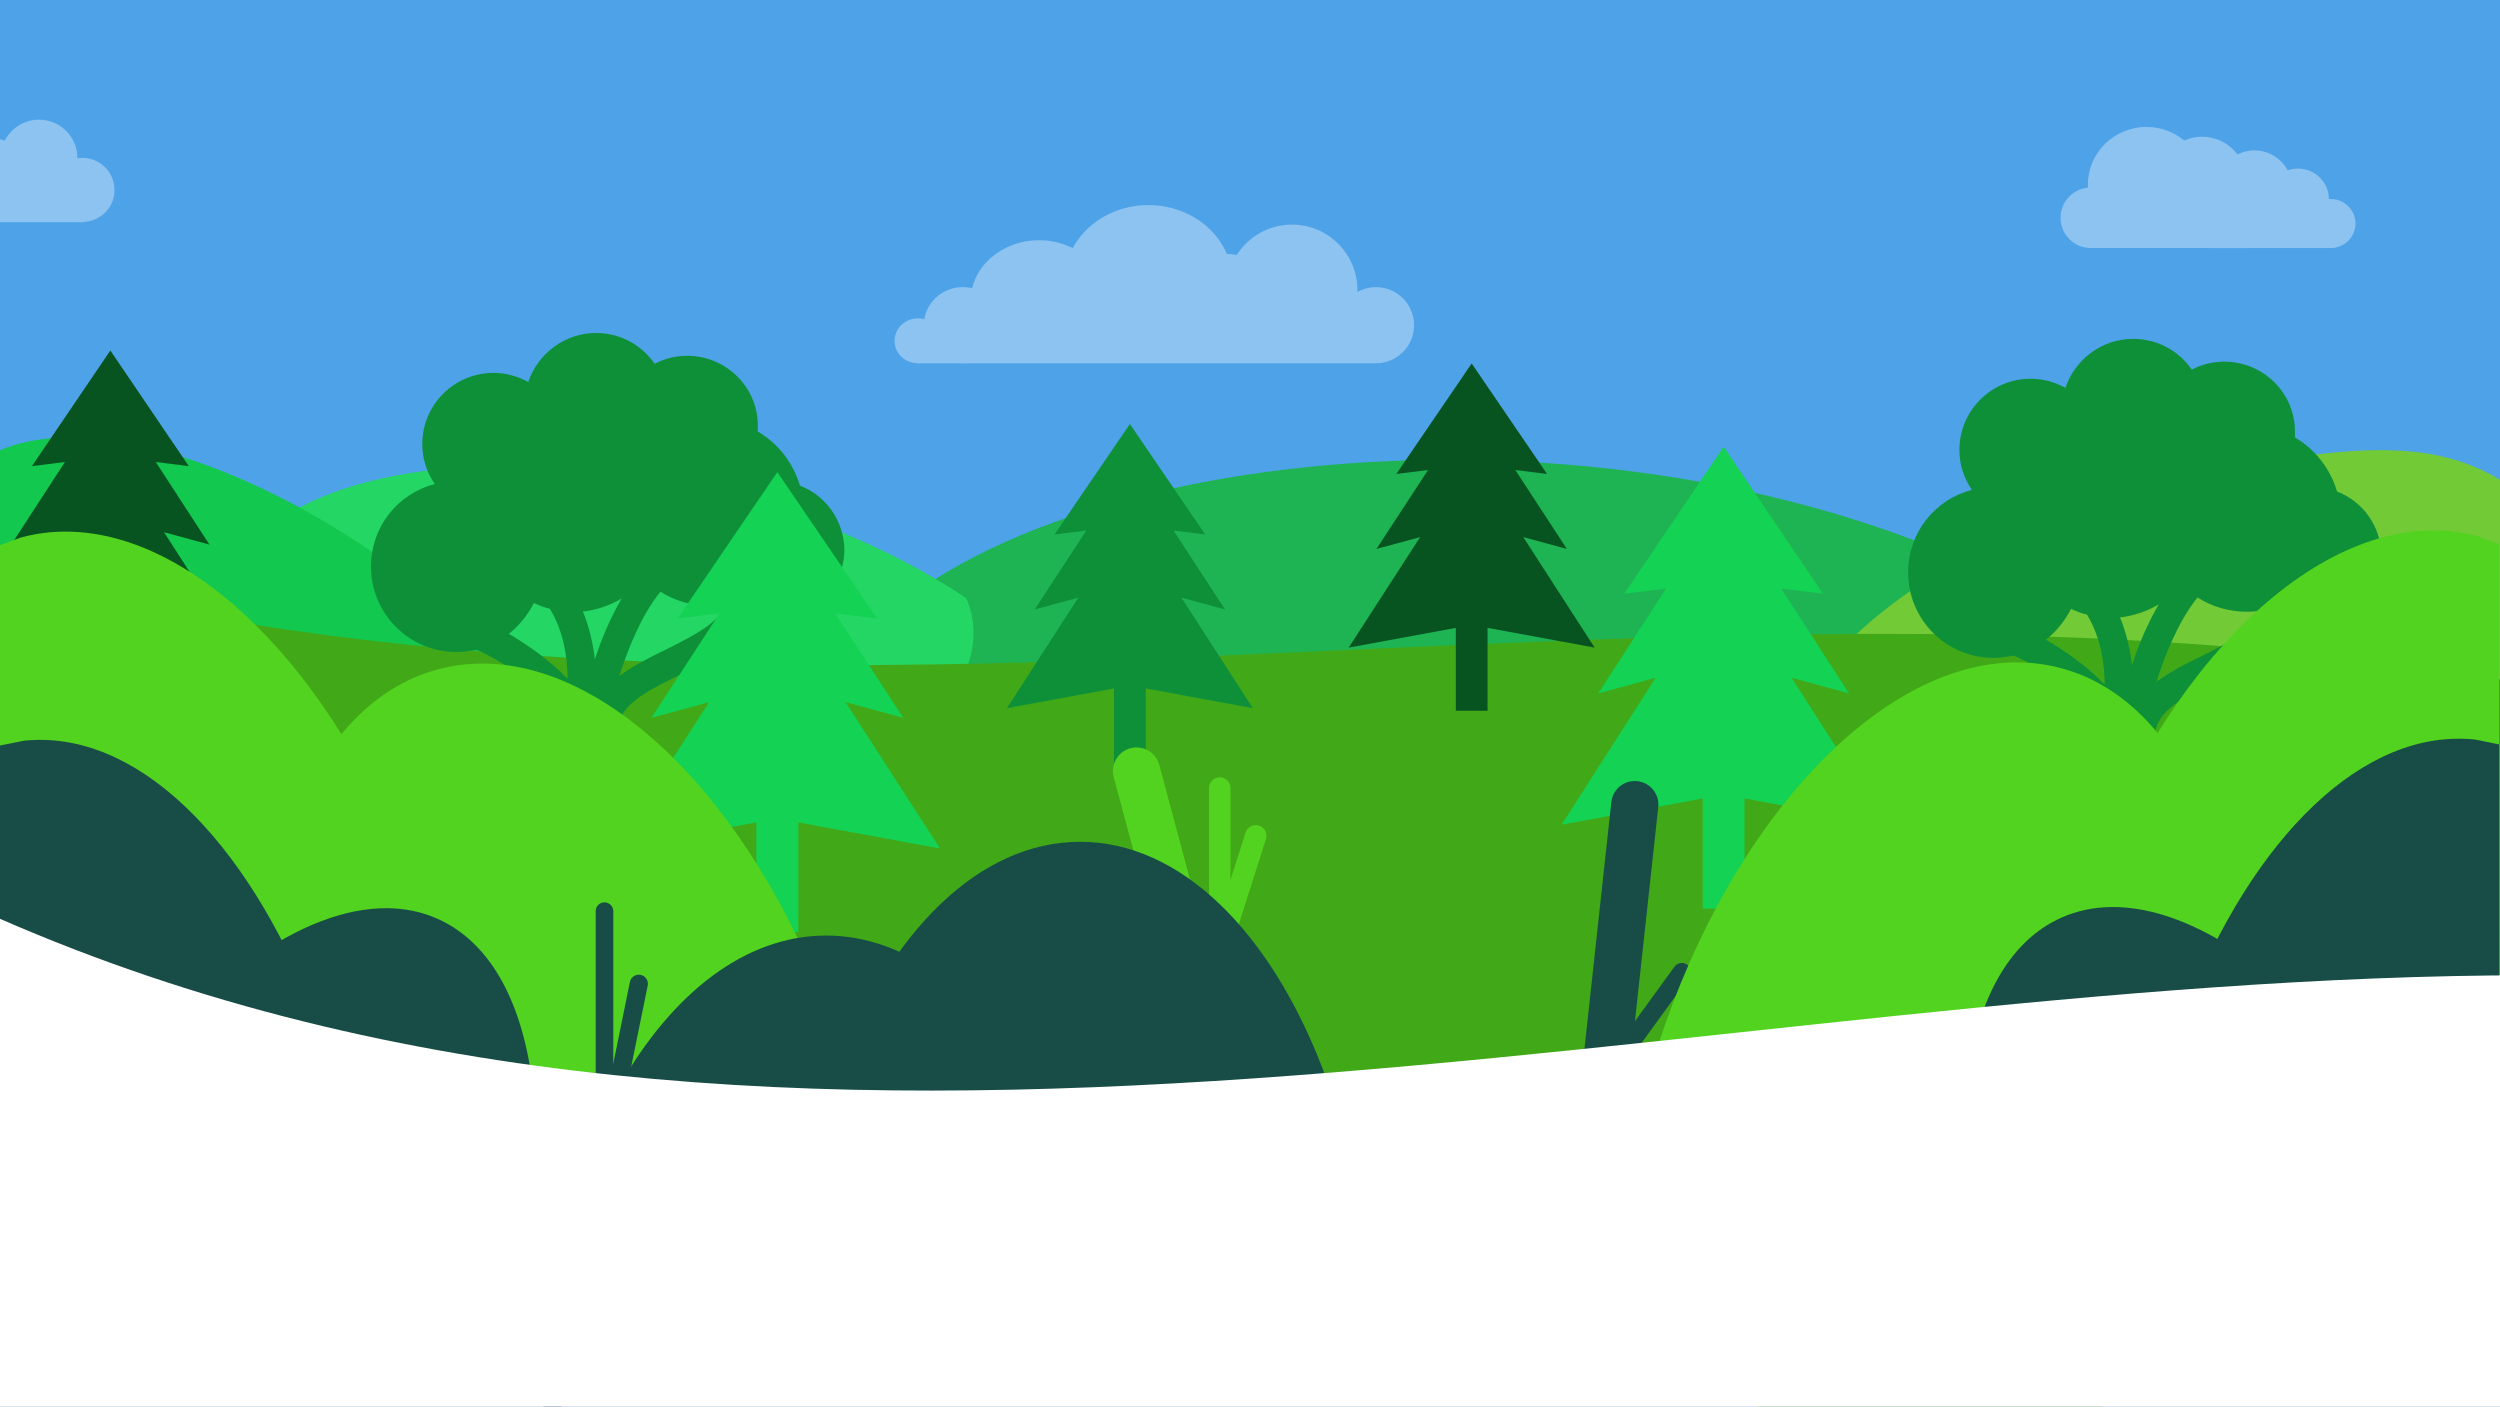
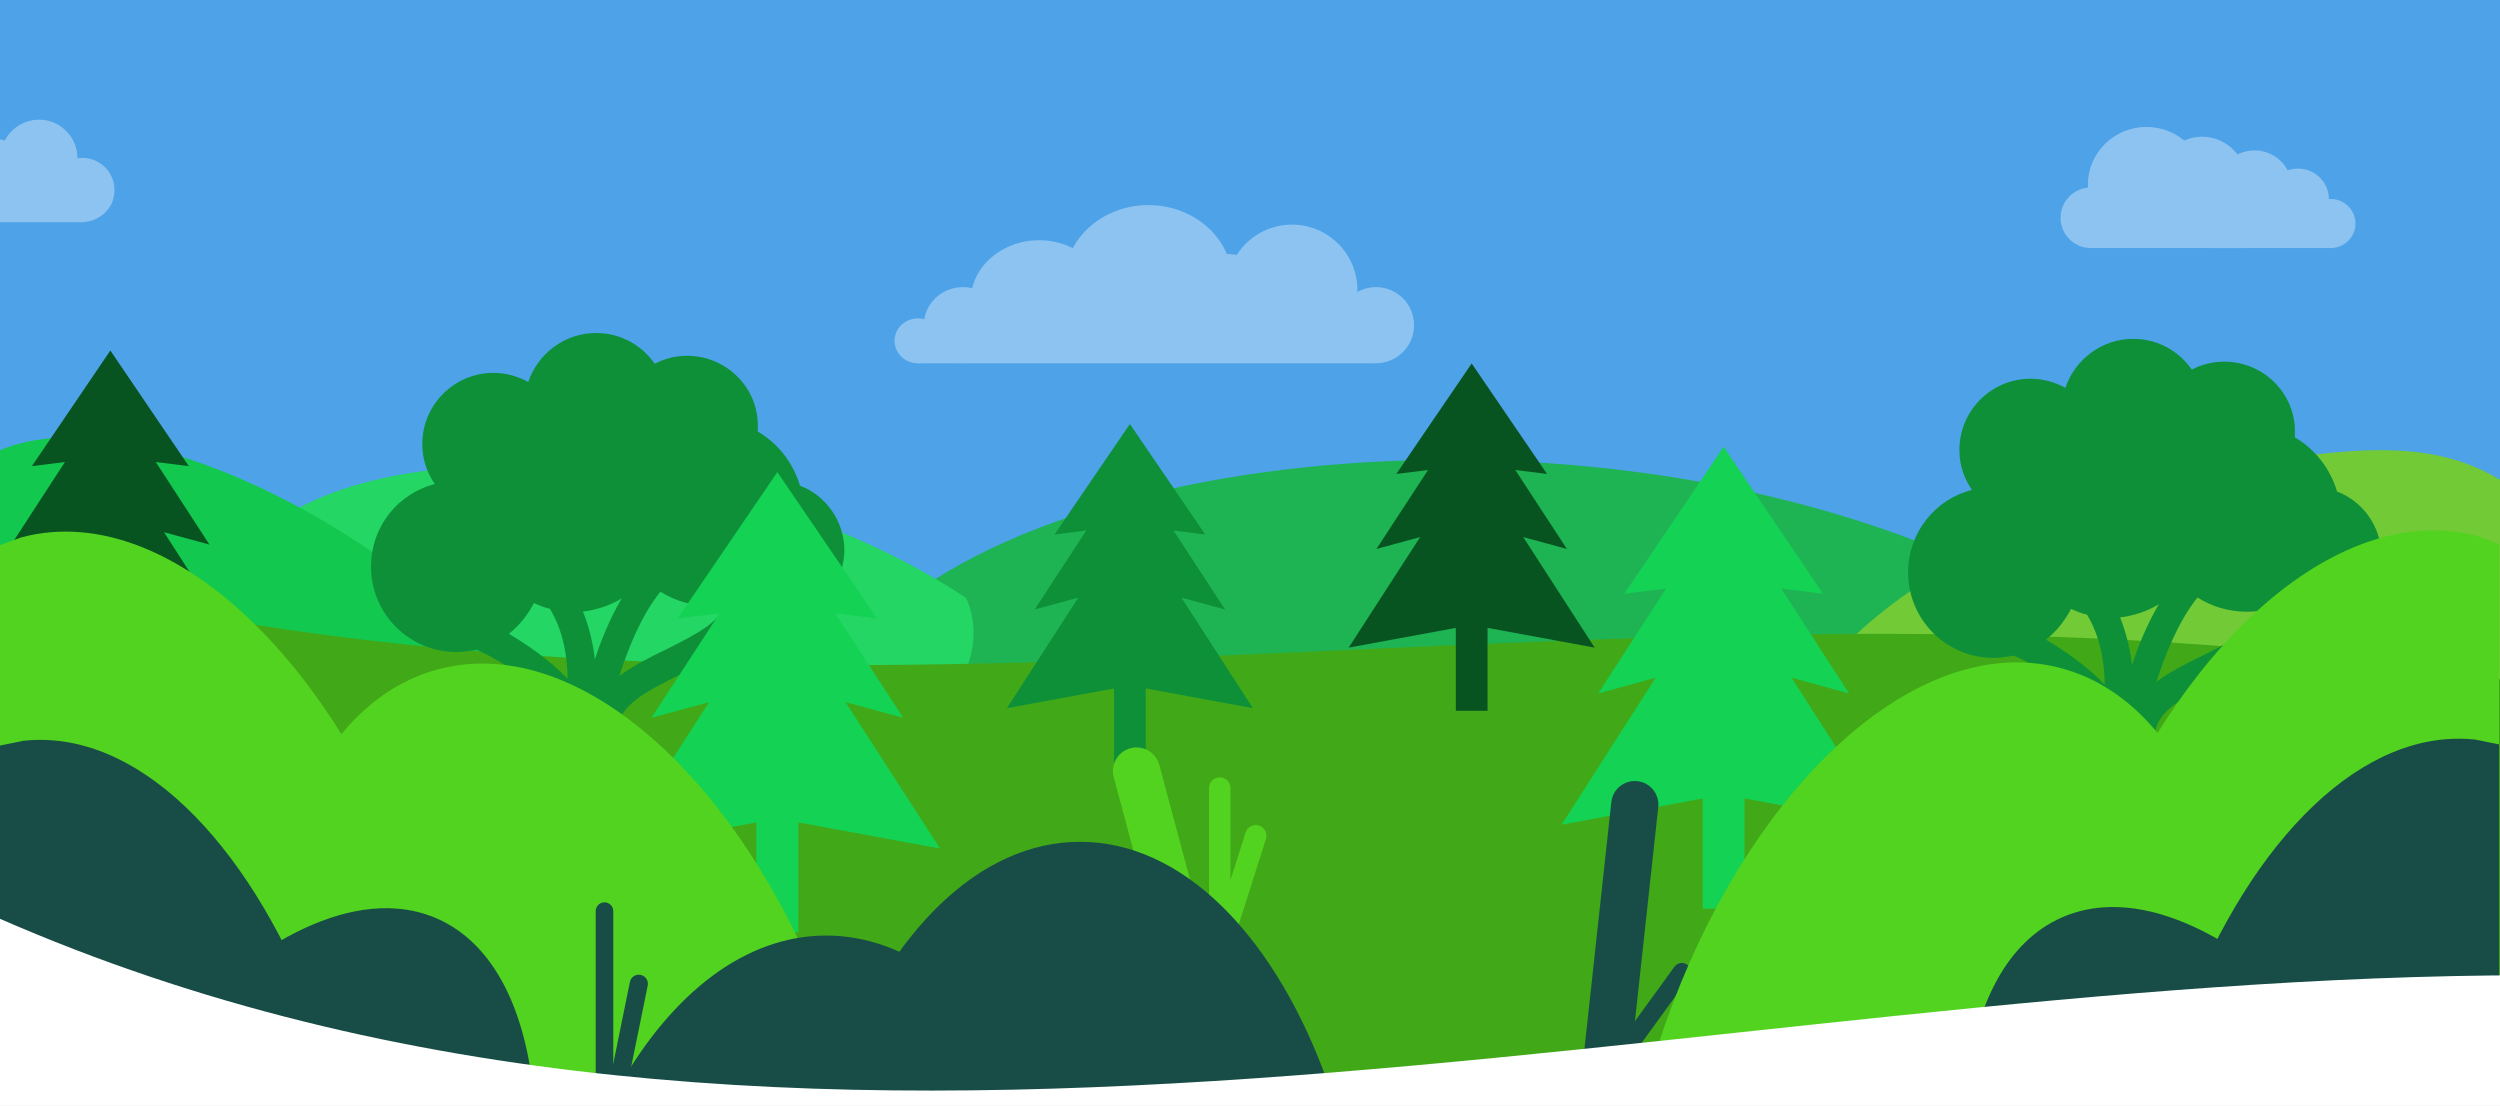
- <svg xmlns="http://www.w3.org/2000/svg" width="1280" height="720" overflow="hidden">
+ <svg xmlns="http://www.w3.org/2000/svg" width="1280" height="566" viewBox="0 0 1280 566" fill="none">
+   <g clip-path="url(#clip0_101_159)">
+     <rect width="1280" height="566" fill="white" />
+     <g clip-path="url(#clip1_101_159)">
+       <mask id="mask0_101_159" style="mask-type:luminance" maskUnits="userSpaceOnUse" x="0" y="0" width="1280" height="720">
+         <path d="M1280 0H0V720H1280V0Z" fill="white" />
+       </mask>
+       <g mask="url(#mask0_101_159)">
+         <path d="M1280 0H0V720H1280V0Z" fill="#4EA2E8" />
+         <path fill-rule="evenodd" clip-rule="evenodd" d="M499.016 558.852C439.259 517.507 372.782 483.807 419.752 361.569C466.723 239.33 782.07 189.915 1003.31 286.078C1066.41 377.222 862.342 564.176 778.292 609.638C694.243 655.101 558.772 600.197 499.016 558.852Z" fill="#1EB454" />
+         <path fill-rule="evenodd" clip-rule="evenodd" d="M1151.12 237.074C1223.25 228.265 1295.33 209.276 1341.45 331.836C1387.57 454.396 1184.75 700.868 955.515 776.015C847.799 749.828 876.071 474.519 908.673 384.695C941.275 294.872 1078.99 245.884 1151.12 237.074Z" fill="#72CA36" />
+         <path fill-rule="evenodd" clip-rule="evenodd" d="M149.001 420.303C116.276 387.783 78.496 359.289 121.517 288.143C164.538 216.997 367.15 221.366 494.672 306.199C523.917 370.217 375.479 464.247 317.867 483.265C260.255 502.282 181.726 452.823 149.001 420.303Z" fill="#24D664" />
+         <path fill-rule="evenodd" clip-rule="evenodd" d="M-38.838 362.082C-54.328 320.78 -75.794 280.972 -10.326 236.17C55.141 191.367 229.049 275.701 306 400.197C306 467.521 140.087 490.334 82.614 483.981C25.141 477.629 -23.348 403.384 -38.838 362.082Z" fill="#12C84F" />
+         <path fill-rule="evenodd" clip-rule="evenodd" d="M7 295C438.667 403 851.333 275 1287 349V667H7V295Z" fill="#41A818" />
+         <mask id="mask1_101_159" style="mask-type:luminance" maskUnits="userSpaceOnUse" x="-40" y="35" width="105" height="105">
+           <path d="M65 35H-40V140H65V35Z" fill="white" />
+         </mask>
+         <g mask="url(#mask1_101_159)">
+           <mask id="mask2_101_159" style="mask-type:luminance" maskUnits="userSpaceOnUse" x="-40" y="35" width="105" height="105">
+             <path d="M65 35H-40V140H65V35Z" fill="white" />
+           </mask>
+           <g mask="url(#mask2_101_159)">
+             <mask id="mask3_101_159" style="mask-type:luminance" maskUnits="userSpaceOnUse" x="-40" y="35" width="105" height="105">
+               <path d="M65 35H-40V140H65V35Z" fill="white" />
+             </mask>
+             <g mask="url(#mask3_101_159)">
+               <path d="M-20.531 87.391C-20.203 87.391 -19.766 87.391 -19.438 87.391C-19.438 82.031 -16.812 77.109 -12.547 74.047C-8.172 70.984 -2.594 70.219 2.437 71.969C6.594 63.875 15.781 59.719 24.531 61.797C33.281 63.875 39.625 71.75 39.625 80.828C39.625 80.828 39.625 80.937 39.625 81.047C45.641 80.062 51.656 82.578 55.375 87.391C58.984 92.312 59.641 98.766 57.125 104.234C54.5 109.703 49.031 113.312 43.016 113.64V113.75H-20.422C-27.641 113.75 -33.547 107.844 -33.547 100.625C-33.547 93.406 -27.75 87.391 -20.531 87.391Z" fill="#8CC3F0" />
+             </g>
+           </g>
+         </g>
+         <path fill-rule="evenodd" clip-rule="evenodd" d="M1193.43 101.888C1193.12 101.888 1192.69 101.888 1192.38 101.888C1192.38 96.782 1189.84 92.093 1185.72 89.176C1181.5 86.258 1176.12 85.529 1171.26 87.196C1167.25 79.485 1158.37 75.526 1149.93 77.505C1141.48 79.485 1135.35 86.988 1135.35 95.636C1135.35 95.636 1135.35 95.74 1135.35 95.844C1129.55 94.907 1123.74 97.303 1120.15 101.888C1116.66 106.577 1116.03 112.725 1118.46 117.935C1120.99 123.145 1126.27 126.583 1132.08 126.896V127H1193.33C1200.3 127 1206 121.373 1206 114.496C1206 107.619 1200.4 101.888 1193.43 101.888Z" fill="#8CC3F0" />
+         <path fill-rule="evenodd" clip-rule="evenodd" d="M1069 94.5C1069 78.208 1082.43 65 1099 65C1115.57 65 1129 78.208 1129 94.5C1129 110.792 1115.57 124 1099 124C1082.43 124 1069 110.792 1069 94.5Z" fill="#8CC3F0" />
+         <path fill-rule="evenodd" clip-rule="evenodd" d="M1055 111.5C1055 102.94 1061.94 96 1070.5 96C1079.06 96 1086 102.94 1086 111.5C1086 120.06 1079.06 127 1070.5 127C1061.94 127 1055 120.06 1055 111.5Z" fill="#8CC3F0" />
+         <path d="M1150 115H1069V127H1150V115Z" fill="#8CC3F0" />
+         <path fill-rule="evenodd" clip-rule="evenodd" d="M1115 103.5C1115 94.94 1122.16 88 1131 88C1139.84 88 1147 94.94 1147 103.5C1147 112.06 1139.84 119 1131 119C1122.16 119 1115 112.06 1115 103.5Z" fill="#8CC3F0" />
+         <path fill-rule="evenodd" clip-rule="evenodd" d="M1105 92.5C1105 80.074 1115.07 70 1127.5 70C1139.93 70 1150 80.074 1150 92.5C1150 104.926 1139.93 115 1127.5 115C1115.07 115 1105 104.926 1105 92.5Z" fill="#8CC3F0" />
+         <path d="M704 171H470V186H704V171Z" fill="#8CC3F0" />
+         <path fill-rule="evenodd" clip-rule="evenodd" d="M458 174.5C458 168.149 463.373 163 470 163C476.627 163 482 168.149 482 174.5C482 180.851 476.627 186 470 186C463.373 186 458 180.851 458 174.5Z" fill="#8CC3F0" />
+         <path fill-rule="evenodd" clip-rule="evenodd" d="M685 166.5C685 155.73 693.73 147 704.5 147C715.27 147 724 155.73 724 166.5C724 177.27 715.27 186 704.5 186C693.73 186 685 177.27 685 166.5Z" fill="#8CC3F0" />
+         <path fill-rule="evenodd" clip-rule="evenodd" d="M473 166.5C473 155.73 481.954 147 493 147C504.046 147 513 155.73 513 166.5C513 177.27 504.046 186 493 186C481.954 186 473 177.27 473 166.5Z" fill="#8CC3F0" />
+         <path fill-rule="evenodd" clip-rule="evenodd" d="M497 154C497 136.879 512.67 123 532 123C551.33 123 567 136.879 567 154C567 171.121 551.33 185 532 185C512.67 185 497 171.121 497 154Z" fill="#8CC3F0" />
+         <path fill-rule="evenodd" clip-rule="evenodd" d="M545 144C545 122.461 564.252 105 588 105C611.748 105 631 122.461 631 144C631 165.539 611.748 183 588 183C564.252 183 545 165.539 545 144Z" fill="#8CC3F0" />
+         <path fill-rule="evenodd" clip-rule="evenodd" d="M599 156C599 141.641 611.76 130 627.5 130C643.24 130 656 141.641 656 156C656 170.359 643.24 182 627.5 182C611.76 182 599 170.359 599 156Z" fill="#8CC3F0" />
+         <path fill-rule="evenodd" clip-rule="evenodd" d="M628 148.5C628 129.998 642.998 115 661.5 115C680.002 115 695 129.998 695 148.5C695 167.002 680.002 182 661.5 182C642.998 182 628 167.002 628 148.5Z" fill="#8CC3F0" />
+         <path fill-rule="evenodd" clip-rule="evenodd" d="M863.827 493.911C865.906 495.421 866.368 498.33 864.859 500.409L730.898 684.94C729.389 687.02 726.48 687.482 724.401 685.972C722.321 684.463 721.859 681.553 723.369 679.474L857.33 494.943C858.839 492.864 861.748 492.402 863.827 493.911Z" fill="#184D47" />
+         <path fill-rule="evenodd" clip-rule="evenodd" d="M644.612 422.695C647.495 423.613 649.088 426.694 648.17 429.576L579.488 645.285C578.57 648.167 575.49 649.76 572.607 648.842C569.724 647.924 568.132 644.843 569.049 641.961L637.731 426.253C638.649 423.37 641.73 421.777 644.612 422.695Z" fill="#52D31F" />
+         <path fill-rule="evenodd" clip-rule="evenodd" d="M624.5 398C627.538 398 630 400.462 630 403.5V629.5C630 632.538 627.538 635 624.5 635C621.462 635 619 632.538 619 629.5V403.5C619 400.462 621.462 398 624.5 398Z" fill="#52D31F" />
+         <mask id="mask4_101_159" style="mask-type:luminance" maskUnits="userSpaceOnUse" x="958" y="156" width="280" height="280">
+           <path d="M1238 156H958V436H1238V156Z" fill="white" />
+         </mask>
+         <g mask="url(#mask4_101_159)">
+           <mask id="mask5_101_159" style="mask-type:luminance" maskUnits="userSpaceOnUse" x="958" y="156" width="280" height="280">
+             <path d="M1238 156H958V436H1238V156Z" fill="white" />
+           </mask>
+           <g mask="url(#mask5_101_159)">
+             <mask id="mask6_101_159" style="mask-type:luminance" maskUnits="userSpaceOnUse" x="958" y="156" width="280" height="280">
+               <path d="M1238 156H958V436H1238V156Z" fill="white" />
+             </mask>
+             <g mask="url(#mask6_101_159)">
+               <path d="M1196.58 251.667C1193.08 240 1185.5 230.083 1175 223.958C1175 223.083 1175 222.208 1175 221.333C1175.29 201.5 1158.96 185.167 1138.83 185.167C1132.71 185.167 1127.17 186.625 1122.21 189.25C1115.5 179.625 1104.71 173.5 1092.17 173.5C1076.12 173.5 1062.42 184 1057.46 198.583C1052.21 195.667 1046.08 193.917 1039.67 193.917C1019.54 193.917 1003.21 210.25 1003.21 230.375C1003.21 237.958 1005.54 244.958 1009.62 250.792C990.667 255.75 976.958 272.667 976.958 293.083C976.958 317.292 996.5 336.833 1020.71 336.833C1024.21 336.833 1027.71 336.25 1031.21 335.667C1045.21 342.083 1076.12 360.75 1077.58 382.042L1076.42 409.75C1076.42 411.208 1075.83 412.667 1074.67 413.833L1072.04 416.458C1070.29 418.5 1071.46 421.417 1074.08 421.417H1106.17C1108.5 421.417 1109.67 419.083 1108.79 417.042C1108.79 417.042 1107.33 414.125 1106.46 413.25C1105.58 412.083 1104.71 410.917 1104.71 409.167L1103.54 373.875C1103.54 373.583 1103.83 373.292 1103.83 373.292C1106.17 362.792 1120.17 355.792 1135.04 348.5C1149.92 341.208 1167.42 332.458 1172.96 317.292C1176.46 318.458 1180.25 319.333 1184.33 319.333C1203.58 319.333 1219.33 303.583 1219.33 284.333C1219.04 269.458 1209.71 256.625 1196.58 251.667ZM1091.58 340.625C1090.71 333.333 1088.96 324.583 1085.46 316.125C1092.75 315.25 1099.46 312.917 1105.29 309.417C1099.17 319.917 1094.5 331.292 1091.58 340.625ZM1047.54 327.5C1052.79 323.417 1057.17 317.875 1060.38 311.75C1063 312.917 1065.62 314.083 1068.54 314.667C1076.12 327.208 1077.58 341.5 1077.58 350.542C1068.25 340.625 1056.29 332.75 1047.54 327.5ZM1128.33 335.375C1119.88 339.458 1111.12 343.833 1104.12 349.083C1107.92 337.125 1114.62 319.042 1125.12 305.917C1132.42 310.583 1141.17 313.208 1150.5 313.208C1153.42 313.208 1156.04 312.917 1158.67 312.333C1155.46 321.375 1144.08 327.5 1128.33 335.375Z" fill="#0E9039" />
+             </g>
+           </g>
+         </g>
+         <mask id="mask7_101_159" style="mask-type:luminance" maskUnits="userSpaceOnUse" x="-45" y="171" width="203" height="203">
+           <path d="M158 171H-45V374H158V171Z" fill="white" />
+         </mask>
+         <g mask="url(#mask7_101_159)">
+           <mask id="mask8_101_159" style="mask-type:luminance" maskUnits="userSpaceOnUse" x="-45" y="171" width="204" height="204">
+             <path d="M159 171H-45V375H159V171Z" fill="white" />
+           </mask>
+           <g mask="url(#mask8_101_159)">
+             <mask id="mask9_101_159" style="mask-type:luminance" maskUnits="userSpaceOnUse" x="-45" y="171" width="204" height="204">
+               <path d="M159 171H-45V375H159V171Z" fill="white" />
+             </mask>
+             <g mask="url(#mask9_101_159)">
+               <path d="M122.052 331.708L83.99 272.5L107.25 278.844L79.76 236.552L96.677 238.667L56.5 179.458L16.323 238.667L33.24 236.552L5.75 278.844L29.011 272.5L-9.052 331.708L48.042 321.135V365.542H64.958V321.135L122.052 331.708Z" fill="#085421" />
+             </g>
+           </g>
+         </g>
+         <mask id="mask10_101_159" style="mask-type:luminance" maskUnits="userSpaceOnUse" x="481" y="209" width="195" height="194">
+           <path d="M676 209H481V403H676V209Z" fill="white" />
+         </mask>
+         <g mask="url(#mask10_101_159)">
+           <mask id="mask11_101_159" style="mask-type:luminance" maskUnits="userSpaceOnUse" x="481" y="209" width="195" height="195">
+             <path d="M676 209H481V404H676V209Z" fill="white" />
+           </mask>
+           <g mask="url(#mask11_101_159)">
+             <mask id="mask12_101_159" style="mask-type:luminance" maskUnits="userSpaceOnUse" x="481" y="209" width="195" height="195">
+               <path d="M676 209H481V404H676V209Z" fill="white" />
+             </mask>
+             <g mask="url(#mask12_101_159)">
+               <path d="M641.468 362.583L604.906 306L627.249 312.062L600.843 271.646L617.093 273.667L578.5 217.083L539.906 273.667L556.156 271.646L529.75 312.062L552.094 306L515.531 362.583L570.375 352.479V394.917H586.624V352.479L641.468 362.583Z" fill="#0E9039" />
+             </g>
+           </g>
+         </g>
+         <mask id="mask13_101_159" style="mask-type:luminance" maskUnits="userSpaceOnUse" x="656" y="178" width="195" height="194">
+           <path d="M851 178H656V372H851V178Z" fill="white" />
+         </mask>
+         <g mask="url(#mask13_101_159)">
+           <mask id="mask14_101_159" style="mask-type:luminance" maskUnits="userSpaceOnUse" x="656" y="178" width="195" height="195">
+             <path d="M851 178H656V373H851V178Z" fill="white" />
+           </mask>
+           <g mask="url(#mask14_101_159)">
+             <mask id="mask15_101_159" style="mask-type:luminance" maskUnits="userSpaceOnUse" x="656" y="178" width="195" height="195">
+               <path d="M851 178H656V373H851V178Z" fill="white" />
+             </mask>
+             <g mask="url(#mask15_101_159)">
+               <path d="M816.468 331.583L779.906 275L802.249 281.062L775.843 240.646L792.093 242.667L753.5 186.083L714.906 242.667L731.156 240.646L704.75 281.062L727.094 275L690.531 331.583L745.375 321.479V363.917H761.624V321.479L816.468 331.583Z" fill="#085421" />
+             </g>
+           </g>
+         </g>
+         <mask id="mask16_101_159" style="mask-type:luminance" maskUnits="userSpaceOnUse" x="754" y="218" width="257" height="258">
+           <path d="M1011 218H754V476H1011V218Z" fill="white" />
+         </mask>
+         <g mask="url(#mask16_101_159)">
+           <mask id="mask17_101_159" style="mask-type:luminance" maskUnits="userSpaceOnUse" x="754" y="218" width="257" height="258">
+             <path d="M1011 218H754V476H1011V218Z" fill="white" />
+           </mask>
+           <g mask="url(#mask17_101_159)">
+             <mask id="mask18_101_159" style="mask-type:luminance" maskUnits="userSpaceOnUse" x="754" y="218" width="257" height="258">
+               <path d="M1011 218H754V476H1011V218Z" fill="white" />
+             </mask>
+             <g mask="url(#mask18_101_159)">
+               <path d="M965.49 422.249L917.302 347L946.75 355.062L911.948 301.312L933.365 304L882.5 228.75L831.635 304L853.052 301.312L818.25 355.062L847.698 347L799.51 422.249L871.792 408.812V465.25H893.208V408.812L965.49 422.249Z" fill="#14D253" />
+             </g>
+           </g>
+         </g>
+         <mask id="mask19_101_159" style="mask-type:luminance" maskUnits="userSpaceOnUse" x="171" y="153" width="280" height="280">
+           <path d="M451 153H171V433H451V153Z" fill="white" />
+         </mask>
+         <g mask="url(#mask19_101_159)">
+           <mask id="mask20_101_159" style="mask-type:luminance" maskUnits="userSpaceOnUse" x="171" y="153" width="280" height="280">
+             <path d="M451 153H171V433H451V153Z" fill="white" />
+           </mask>
+           <g mask="url(#mask20_101_159)">
+             <mask id="mask21_101_159" style="mask-type:luminance" maskUnits="userSpaceOnUse" x="171" y="153" width="280" height="280">
+               <path d="M451 153H171V433H451V153Z" fill="white" />
+             </mask>
+             <g mask="url(#mask21_101_159)">
+               <path d="M409.583 248.667C406.083 237 398.5 227.083 388 220.958C388 220.083 388 219.208 388 218.333C388.292 198.5 371.958 182.167 351.833 182.167C345.708 182.167 340.167 183.625 335.208 186.25C328.5 176.625 317.708 170.5 305.167 170.5C289.125 170.5 275.417 181 270.458 195.583C265.208 192.667 259.083 190.917 252.667 190.917C232.542 190.917 216.208 207.25 216.208 227.375C216.208 234.958 218.542 241.958 222.625 247.792C203.667 252.75 189.958 269.667 189.958 290.083C189.958 314.292 209.5 333.833 233.708 333.833C237.208 333.833 240.708 333.25 244.208 332.667C258.208 339.083 289.125 357.75 290.583 379.042L289.417 406.75C289.417 408.208 288.833 409.667 287.667 410.833L285.042 413.458C283.292 415.5 284.458 418.417 287.083 418.417H319.167C321.5 418.417 322.667 416.083 321.792 414.042C321.792 414.042 320.333 411.125 319.458 410.25C318.583 409.083 317.708 407.917 317.708 406.167L316.542 370.875C316.542 370.583 316.833 370.292 316.833 370.292C319.167 359.792 333.167 352.792 348.042 345.5C362.917 338.208 380.417 329.458 385.958 314.292C389.458 315.458 393.25 316.333 397.333 316.333C416.583 316.333 432.333 300.583 432.333 281.333C432.042 266.458 422.708 253.625 409.583 248.667ZM304.583 337.625C303.708 330.333 301.958 321.583 298.458 313.125C305.75 312.25 312.458 309.917 318.292 306.417C312.167 316.917 307.5 328.292 304.583 337.625ZM260.542 324.5C265.792 320.417 270.167 314.875 273.375 308.75C276 309.917 278.625 311.083 281.542 311.667C289.125 324.208 290.583 338.5 290.583 347.542C281.25 337.625 269.292 329.75 260.542 324.5ZM341.333 332.375C332.875 336.458 324.125 340.833 317.125 346.083C320.917 334.125 327.625 316.042 338.125 302.917C345.417 307.583 354.167 310.208 363.5 310.208C366.417 310.208 369.042 309.917 371.667 309.333C368.458 318.375 357.083 324.5 341.333 332.375Z" fill="#0E9039" />
+             </g>
+           </g>
+         </g>
+         <mask id="mask22_101_159" style="mask-type:luminance" maskUnits="userSpaceOnUse" x="269" y="231" width="258" height="257">
+           <path d="M527 231H269V488H527V231Z" fill="white" />
+         </mask>
+         <g mask="url(#mask22_101_159)">
+           <mask id="mask23_101_159" style="mask-type:luminance" maskUnits="userSpaceOnUse" x="269" y="231" width="258" height="257">
+             <path d="M527 231H269V488H527V231Z" fill="white" />
+           </mask>
+           <g mask="url(#mask23_101_159)">
+             <mask id="mask24_101_159" style="mask-type:luminance" maskUnits="userSpaceOnUse" x="269" y="231" width="258" height="257">
+               <path d="M527 231H269V488H527V231Z" fill="white" />
+             </mask>
+             <g mask="url(#mask24_101_159)">
+               <path d="M481.313 434.458L432.937 359.5L462.5 367.531L427.562 313.99L449.063 316.667L398 241.708L346.937 316.667L368.437 313.99L333.5 367.531L363.062 359.5L314.688 434.458L387.25 421.073V477.292H408.75V421.073L481.313 434.458Z" fill="#14D253" />
+             </g>
+           </g>
+         </g>
+         <path fill-rule="evenodd" clip-rule="evenodd" d="M242.615 407.451C249.062 405.723 255.689 409.549 257.416 415.996L312.587 621.896C314.314 628.343 310.488 634.97 304.041 636.697C297.594 638.424 290.967 634.599 289.24 628.151L234.069 422.252C232.342 415.805 236.168 409.179 242.615 407.451Z" fill="#184D47" />
+         <path fill-rule="evenodd" clip-rule="evenodd" d="M838.323 399.947C844.959 400.67 849.752 406.634 849.029 413.27L825.957 625.181C825.234 631.816 819.27 636.609 812.634 635.887V635.886C805.999 635.164 801.206 629.199 801.928 622.564L825.001 410.653C825.724 404.018 831.688 399.225 838.323 399.947Z" fill="#184D47" />
+         <path fill-rule="evenodd" clip-rule="evenodd" d="M40.493 272.437C113.177 277.846 190.985 367.796 224.214 491.809C228.94 509.447 232.541 526.939 235.067 544.087L237.456 564.409H2.28882e-05L0 279.124L10.873 275.147C15.874 273.807 20.935 272.93 26.04 272.497C30.825 272.091 35.648 272.076 40.493 272.437Z" fill="#52D31F" />
+         <path fill-rule="evenodd" clip-rule="evenodd" d="M253.835 339.992C326.518 345.402 404.326 435.351 437.556 559.365L438.754 564.409H134.545L133.943 559.29C124.42 450.375 159.2 360.123 224.214 342.703C229.215 341.363 234.277 340.485 239.381 340.052C244.166 339.647 248.989 339.632 253.835 339.992Z" fill="#52D31F" />
+         <path fill-rule="evenodd" clip-rule="evenodd" d="M198.439 464.996C207.384 465.094 215.919 466.841 223.896 470.363C251.813 482.692 268.262 514.733 272.992 558.069L273.423 564.409H57.035L57.451 563.816C102.859 502.216 155.393 464.522 198.439 464.996Z" fill="#184D47" />
+         <path fill-rule="evenodd" clip-rule="evenodd" d="M423 479C464.354 479 501.793 508.449 528.893 556.061L533 564H313L317.107 556.061C344.207 508.449 381.646 479 423 479Z" fill="#184D47" />
+         <path fill-rule="evenodd" clip-rule="evenodd" d="M309.5 462C311.985 462 314 464.015 314 466.5V695.5C314 697.985 311.985 700 309.5 700C307.015 700 305 697.985 305 695.5V466.5C305 464.015 307.015 462 309.5 462Z" fill="#184D47" />
+         <path fill-rule="evenodd" clip-rule="evenodd" d="M327.998 499.133C330.515 499.646 332.141 502.102 331.629 504.62L286.15 728.068C285.638 730.586 283.181 732.211 280.663 731.699C278.146 731.186 276.52 728.73 277.033 726.212L322.511 502.764C323.024 500.246 325.48 498.621 327.998 499.133Z" fill="#184D47" />
+         <path fill-rule="evenodd" clip-rule="evenodd" d="M27.611 379.107C85.167 384.053 139.664 449.525 169.78 543.679L175.804 564.409H9.5368e-06L0 381.716L12.206 379.246C17.355 378.706 22.495 378.668 27.611 379.107Z" fill="#184D47" />
+         <path fill-rule="evenodd" clip-rule="evenodd" d="M1239 271.838C1166.32 277.247 1088.51 367.197 1055.28 491.21C1050.55 508.848 1046.95 526.34 1044.43 543.488L1042.04 563.809L1279.49 563.81L1279.49 278.524L1268.62 274.548C1263.62 273.208 1258.56 272.331 1253.45 271.898C1248.67 271.492 1243.85 271.477 1239 271.838Z" fill="#52D31F" />
+         <path fill-rule="evenodd" clip-rule="evenodd" d="M1025.66 339.393C952.976 344.802 875.168 434.752 841.939 558.765L840.741 563.81L1144.95 563.81L1145.55 558.69C1155.07 449.776 1120.29 359.524 1055.28 342.103C1050.28 340.763 1045.22 339.886 1040.11 339.453C1035.33 339.047 1030.51 339.032 1025.66 339.393Z" fill="#52D31F" />
+         <path fill-rule="evenodd" clip-rule="evenodd" d="M1251.88 378.508C1194.33 383.454 1139.83 448.926 1109.71 543.08L1103.69 563.81L1279.49 563.809L1279.49 381.117L1267.29 378.646C1262.14 378.107 1257 378.068 1251.88 378.508Z" fill="#184D47" />
+         <path fill-rule="evenodd" clip-rule="evenodd" d="M1081.05 464.396C1072.1 464.495 1063.57 466.241 1055.59 469.764C1027.67 482.092 1011.23 514.134 1006.5 557.47L1006.06 563.81L1222.45 563.809L1222.04 563.217C1176.63 501.617 1124.1 463.923 1081.05 464.396Z" fill="#184D47" />
+         <path fill-rule="evenodd" clip-rule="evenodd" d="M578.771 383.109C585.218 381.381 591.845 385.207 593.572 391.654L648.743 597.554C650.471 604.001 646.645 610.628 640.198 612.355C633.751 614.083 627.124 610.257 625.396 603.81L570.226 397.91C568.498 391.463 572.324 384.836 578.771 383.108V383.109Z" fill="#52D31F" />
+         <path fill-rule="evenodd" clip-rule="evenodd" d="M553 431C604.717 431 650.314 477.135 677.239 547.304L683 564H423L428.761 547.304C455.686 477.135 501.283 431 553 431Z" fill="#184D47" />
+         <path fill-rule="evenodd" clip-rule="evenodd" d="M-1 470C410.007 650 868.998 499.333 1296 499.333L1280.01 566H-1V470Z" fill="white" />
+         <path d="M1301 564H-45V731H1301V564Z" fill="white" />
+       </g>
+     </g>
+   </g>
  <defs>
-     <clipPath id="clip0">
-       <rect x="0" y="0" width="1280" height="720" />
+     <clipPath id="clip0_101_159">
+       <rect width="1280" height="566" fill="white" />
    </clipPath>
-     <clipPath id="clip1">
-       <rect x="-40" y="35" width="105" height="105" />
-     </clipPath>
-     <clipPath id="clip2">
-       <rect x="-40" y="35" width="105" height="105" />
-     </clipPath>
-     <clipPath id="clip3">
-       <rect x="-40" y="35" width="105" height="105" />
-     </clipPath>
-     <clipPath id="clip4">
-       <rect x="958" y="156" width="280" height="280" />
-     </clipPath>
-     <clipPath id="clip5">
-       <rect x="958" y="156" width="280" height="280" />
-     </clipPath>
-     <clipPath id="clip6">
-       <rect x="958" y="156" width="280" height="280" />
-     </clipPath>
-     <clipPath id="clip7">
-       <rect x="-45" y="171" width="203" height="203" />
-     </clipPath>
-     <clipPath id="clip8">
-       <rect x="-45" y="171" width="204" height="204" />
-     </clipPath>
-     <clipPath id="clip9">
-       <rect x="-45" y="171" width="204" height="204" />
-     </clipPath>
-     <clipPath id="clip10">
-       <rect x="481" y="209" width="195" height="194" />
-     </clipPath>
-     <clipPath id="clip11">
-       <rect x="481" y="209" width="195" height="195" />
-     </clipPath>
-     <clipPath id="clip12">
-       <rect x="481" y="209" width="195" height="195" />
-     </clipPath>
-     <clipPath id="clip13">
-       <rect x="656" y="178" width="195" height="194" />
-     </clipPath>
-     <clipPath id="clip14">
-       <rect x="656" y="178" width="195" height="195" />
-     </clipPath>
-     <clipPath id="clip15">
-       <rect x="656" y="178" width="195" height="195" />
-     </clipPath>
-     <clipPath id="clip16">
-       <rect x="754" y="218" width="257" height="258" />
-     </clipPath>
-     <clipPath id="clip17">
-       <rect x="754" y="218" width="257" height="258" />
-     </clipPath>
-     <clipPath id="clip18">
-       <rect x="754" y="218" width="257" height="258" />
-     </clipPath>
-     <clipPath id="clip19">
-       <rect x="171" y="153" width="280" height="280" />
-     </clipPath>
-     <clipPath id="clip20">
-       <rect x="171" y="153" width="280" height="280" />
-     </clipPath>
-     <clipPath id="clip21">
-       <rect x="171" y="153" width="280" height="280" />
-     </clipPath>
-     <clipPath id="clip22">
-       <rect x="269" y="231" width="258" height="257" />
-     </clipPath>
-     <clipPath id="clip23">
-       <rect x="269" y="231" width="258" height="257" />
-     </clipPath>
-     <clipPath id="clip24">
-       <rect x="269" y="231" width="258" height="257" />
+     <clipPath id="clip1_101_159">
+       <rect width="1280" height="720" fill="white" />
    </clipPath>
  </defs>
-   <g clip-path="url(#clip0)">
-     <rect x="0" y="0" width="1280" height="720" fill="#4EA2E8" />
-     <path d="M499.016 558.852C439.259 517.507 372.782 483.807 419.752 361.569 466.723 239.33 782.07 189.915 1003.31 286.078 1066.41 377.222 862.342 564.176 778.292 609.638 694.243 655.101 558.772 600.197 499.016 558.852Z" fill="#1EB454" fill-rule="evenodd" />
-     <path d="M1151.12 237.074C1223.25 228.265 1295.33 209.276 1341.45 331.836 1387.57 454.396 1184.75 700.868 955.515 776.015 847.799 749.828 876.071 474.519 908.673 384.695 941.275 294.872 1078.99 245.884 1151.12 237.074Z" fill="#72CA36" fill-rule="evenodd" />
-     <path d="M149.001 420.303C116.276 387.783 78.496 359.289 121.517 288.143 164.538 216.997 367.15 221.366 494.672 306.199 523.917 370.217 375.479 464.247 317.867 483.265 260.255 502.282 181.726 452.823 149.001 420.303Z" fill="#24D664" fill-rule="evenodd" />
-     <path d="M-38.838 362.082C-54.328 320.78-75.794 280.972-10.327 236.17 55.141 191.367 229.049 275.701 306 400.197 306 467.521 140.087 490.334 82.614 483.981 25.141 477.629-23.348 403.384-38.838 362.082Z" fill="#12C84F" fill-rule="evenodd" />
-     <path d="M7 295C438.667 403 851.333 275 1287 349L1287 667 7 667 7 295Z" fill="#41A818" fill-rule="evenodd" />
-     <g clip-path="url(#clip1)">
-       <g clip-path="url(#clip2)">
-         <g clip-path="url(#clip3)">
-           <path d="M85.531 52.391C85.203 52.391 84.766 52.391 84.438 52.391 84.438 52.391 84.438 52.391 84.438 52.391 84.438 47.031 81.812 42.109 77.547 39.047 73.172 35.984 67.594 35.219 62.562 36.969 58.406 28.875 49.219 24.719 40.469 26.797 31.719 28.875 25.375 36.75 25.375 45.828 25.375 45.828 25.375 45.938 25.375 46.047 19.359 45.062 13.344 47.578 9.625 52.391 6.016 57.312 5.359 63.766 7.875 69.234 10.5 74.703 15.969 78.312 21.984 78.641L21.984 78.75 85.422 78.75C92.641 78.75 98.547 72.844 98.547 65.625 98.547 58.406 92.75 52.391 85.531 52.391Z" fill="#8CC3F0" transform="matrix(-1 0 0 1 65 35)" />
-         </g>
-       </g>
-     </g>
-     <path d="M1193.43 101.888C1193.12 101.888 1192.69 101.888 1192.38 101.888 1192.38 101.888 1192.38 101.888 1192.38 101.888 1192.38 96.782 1189.84 92.093 1185.72 89.176 1181.5 86.258 1176.12 85.529 1171.26 87.196 1167.25 79.485 1158.37 75.526 1149.93 77.505 1141.48 79.485 1135.35 86.988 1135.35 95.636 1135.35 95.636 1135.35 95.74 1135.35 95.844 1129.55 94.907 1123.74 97.303 1120.15 101.888 1116.66 106.577 1116.03 112.725 1118.46 117.935 1120.99 123.145 1126.27 126.583 1132.08 126.896L1132.08 127 1193.33 127C1200.3 127 1206 121.373 1206 114.496 1206 107.619 1200.4 101.888 1193.43 101.888Z" fill="#8CC3F0" fill-rule="evenodd" />
-     <path d="M1069 94.5C1069 78.208 1082.43 65 1099 65 1115.57 65 1129 78.208 1129 94.5 1129 110.792 1115.57 124 1099 124 1082.43 124 1069 110.792 1069 94.5Z" fill="#8CC3F0" fill-rule="evenodd" />
-     <path d="M1055 111.5C1055 102.94 1061.94 96 1070.5 96 1079.06 96 1086 102.94 1086 111.5 1086 120.06 1079.06 127 1070.5 127 1061.94 127 1055 120.06 1055 111.5Z" fill="#8CC3F0" fill-rule="evenodd" />
-     <rect x="1069" y="115" width="81" height="12" fill="#8CC3F0" />
-     <path d="M1115 103.5C1115 94.94 1122.16 88 1131 88 1139.84 88 1147 94.94 1147 103.5 1147 112.06 1139.84 119 1131 119 1122.16 119 1115 112.06 1115 103.5Z" fill="#8CC3F0" fill-rule="evenodd" />
-     <path d="M1105 92.5C1105 80.074 1115.07 70 1127.5 70 1139.93 70 1150 80.074 1150 92.5 1150 104.926 1139.93 115 1127.5 115 1115.07 115 1105 104.926 1105 92.5Z" fill="#8CC3F0" fill-rule="evenodd" />
-     <rect x="470" y="171" width="234" height="15" fill="#8CC3F0" />
-     <path d="M458 174.5C458 168.149 463.373 163 470 163 476.627 163 482 168.149 482 174.5 482 180.851 476.627 186 470 186 463.373 186 458 180.851 458 174.5Z" fill="#8CC3F0" fill-rule="evenodd" />
-     <path d="M685 166.5C685 155.73 693.73 147 704.5 147 715.27 147 724 155.73 724 166.5 724 177.27 715.27 186 704.5 186 693.73 186 685 177.27 685 166.5Z" fill="#8CC3F0" fill-rule="evenodd" />
-     <path d="M473 166.5C473 155.73 481.954 147 493 147 504.046 147 513 155.73 513 166.5 513 177.27 504.046 186 493 186 481.954 186 473 177.27 473 166.5Z" fill="#8CC3F0" fill-rule="evenodd" />
-     <path d="M497 154C497 136.879 512.67 123 532 123 551.33 123 567 136.879 567 154 567 171.121 551.33 185 532 185 512.67 185 497 171.121 497 154Z" fill="#8CC3F0" fill-rule="evenodd" />
-     <path d="M545 144C545 122.461 564.252 105 588 105 611.748 105 631 122.461 631 144 631 165.539 611.748 183 588 183 564.252 183 545 165.539 545 144Z" fill="#8CC3F0" fill-rule="evenodd" />
-     <path d="M599 156C599 141.641 611.76 130 627.5 130 643.24 130 656 141.641 656 156 656 170.359 643.24 182 627.5 182 611.76 182 599 170.359 599 156Z" fill="#8CC3F0" fill-rule="evenodd" />
-     <path d="M628 148.5C628 129.998 642.998 115 661.5 115 680.002 115 695 129.998 695 148.5 695 167.002 680.002 182 661.5 182 642.998 182 628 167.002 628 148.5Z" fill="#8CC3F0" fill-rule="evenodd" />
-     <path d="M863.827 493.911C865.906 495.421 866.368 498.33 864.859 500.409L730.898 684.94C729.389 687.02 726.48 687.482 724.401 685.972L724.401 685.972C722.321 684.463 721.859 681.553 723.369 679.474L857.33 494.943C858.839 492.864 861.748 492.402 863.827 493.911Z" fill="#184D47" fill-rule="evenodd" />
-     <path d="M644.612 422.695C647.495 423.613 649.088 426.694 648.17 429.576L579.488 645.285C578.57 648.167 575.49 649.76 572.607 648.842L572.607 648.842C569.724 647.924 568.132 644.843 569.049 641.961L637.731 426.253C638.649 423.37 641.73 421.777 644.612 422.695Z" fill="#52D31F" fill-rule="evenodd" />
-     <path d="M624.5 398C627.538 398 630 400.462 630 403.5L630 629.5C630 632.538 627.538 635 624.5 635L624.5 635C621.462 635 619 632.538 619 629.5L619 403.5C619 400.462 621.462 398 624.5 398Z" fill="#52D31F" fill-rule="evenodd" />
-     <g clip-path="url(#clip4)">
-       <g clip-path="url(#clip5)">
-         <g clip-path="url(#clip6)">
-           <path d="M1196.58 251.667C1193.08 240 1185.5 230.083 1175 223.958 1175 223.083 1175 222.208 1175 221.333 1175.29 201.5 1158.96 185.167 1138.83 185.167 1132.71 185.167 1127.17 186.625 1122.21 189.25 1115.5 179.625 1104.71 173.5 1092.17 173.5 1076.12 173.5 1062.42 184 1057.46 198.583 1052.21 195.667 1046.08 193.917 1039.67 193.917 1019.54 193.917 1003.21 210.25 1003.21 230.375 1003.21 237.958 1005.54 244.958 1009.62 250.792 990.667 255.75 976.958 272.667 976.958 293.083 976.958 317.292 996.5 336.833 1020.71 336.833 1024.21 336.833 1027.71 336.25 1031.21 335.667 1045.21 342.083 1076.12 360.75 1077.58 382.042L1076.42 409.75C1076.42 411.208 1075.83 412.667 1074.67 413.833L1072.04 416.458C1070.29 418.5 1071.46 421.417 1074.08 421.417L1106.17 421.417C1108.5 421.417 1109.67 419.083 1108.79 417.042 1108.79 417.042 1107.33 414.125 1106.46 413.25 1105.58 412.083 1104.71 410.917 1104.71 409.167L1103.54 373.875C1103.54 373.583 1103.83 373.292 1103.83 373.292 1106.17 362.792 1120.17 355.792 1135.04 348.5 1149.92 341.208 1167.42 332.458 1172.96 317.292 1176.46 318.458 1180.25 319.333 1184.33 319.333 1203.58 319.333 1219.33 303.583 1219.33 284.333 1219.04 269.458 1209.71 256.625 1196.58 251.667ZM1091.58 340.625C1090.71 333.333 1088.96 324.583 1085.46 316.125 1092.75 315.25 1099.46 312.917 1105.29 309.417 1099.17 319.917 1094.5 331.292 1091.58 340.625ZM1047.54 327.5C1052.79 323.417 1057.17 317.875 1060.38 311.75 1063 312.917 1065.62 314.083 1068.54 314.667 1076.12 327.208 1077.58 341.5 1077.58 350.542 1068.25 340.625 1056.29 332.75 1047.54 327.5ZM1128.33 335.375C1119.88 339.458 1111.12 343.833 1104.12 349.083 1107.92 337.125 1114.62 319.042 1125.12 305.917 1132.42 310.583 1141.17 313.208 1150.5 313.208 1153.42 313.208 1156.04 312.917 1158.67 312.333 1155.46 321.375 1144.08 327.5 1128.33 335.375Z" fill="#0E9039" />
-         </g>
-       </g>
-     </g>
-     <g clip-path="url(#clip7)">
-       <g clip-path="url(#clip8)">
-         <g clip-path="url(#clip9)">
-           <path d="M122.052 331.708 83.99 272.5 107.25 278.844 79.76 236.552 96.677 238.667 56.5 179.458 16.323 238.667 33.24 236.552 5.75 278.844 29.01 272.5-9.052 331.708 48.042 321.135 48.042 365.542 64.958 365.542 64.958 321.135Z" fill="#085421" />
-         </g>
-       </g>
-     </g>
-     <g clip-path="url(#clip10)">
-       <g clip-path="url(#clip11)">
-         <g clip-path="url(#clip12)">
-           <path d="M159.646 153.583 123.271 97 145.5 103.062 119.229 62.646 135.396 64.667 97 8.083 58.604 64.667 74.771 62.646 48.5 103.062 70.729 97 34.354 153.583 88.917 143.479 88.917 185.917 105.083 185.917 105.083 143.479Z" fill="#0E9039" transform="matrix(1.00515 0 0 1 481 209)" />
-         </g>
-       </g>
-     </g>
-     <g clip-path="url(#clip13)">
-       <g clip-path="url(#clip14)">
-         <g clip-path="url(#clip15)">
-           <path d="M159.646 153.583 123.271 97 145.5 103.062 119.229 62.646 135.396 64.667 97 8.083 58.604 64.667 74.771 62.646 48.5 103.062 70.729 97 34.354 153.583 88.917 143.479 88.917 185.917 105.083 185.917 105.083 143.479Z" fill="#085421" transform="matrix(1.00515 0 0 1 656 178)" />
-         </g>
-       </g>
-     </g>
-     <g clip-path="url(#clip16)">
-       <g clip-path="url(#clip17)">
-         <g clip-path="url(#clip18)">
-           <path d="M211.49 203.458 163.302 128.5 192.75 136.531 157.948 82.99 179.365 85.667 128.5 10.708 77.635 85.667 99.052 82.99 64.25 136.531 93.698 128.5 45.51 203.458 117.792 190.073 117.792 246.292 139.208 246.292 139.208 190.073Z" fill="#14D253" transform="matrix(1 0 0 1.00389 754 218)" />
-         </g>
-       </g>
-     </g>
-     <g clip-path="url(#clip19)">
-       <g clip-path="url(#clip20)">
-         <g clip-path="url(#clip21)">
-           <path d="M409.583 248.667C406.083 237 398.5 227.083 388 220.958 388 220.083 388 219.208 388 218.333 388.292 198.5 371.958 182.167 351.833 182.167 345.708 182.167 340.167 183.625 335.208 186.25 328.5 176.625 317.708 170.5 305.167 170.5 289.125 170.5 275.417 181 270.458 195.583 265.208 192.667 259.083 190.917 252.667 190.917 232.542 190.917 216.208 207.25 216.208 227.375 216.208 234.958 218.542 241.958 222.625 247.792 203.667 252.75 189.958 269.667 189.958 290.083 189.958 314.292 209.5 333.833 233.708 333.833 237.208 333.833 240.708 333.25 244.208 332.667 258.208 339.083 289.125 357.75 290.583 379.042L289.417 406.75C289.417 408.208 288.833 409.667 287.667 410.833L285.042 413.458C283.292 415.5 284.458 418.417 287.083 418.417L319.167 418.417C321.5 418.417 322.667 416.083 321.792 414.042 321.792 414.042 320.333 411.125 319.458 410.25 318.583 409.083 317.708 407.917 317.708 406.167L316.542 370.875C316.542 370.583 316.833 370.292 316.833 370.292 319.167 359.792 333.167 352.792 348.042 345.5 362.917 338.208 380.417 329.458 385.958 314.292 389.458 315.458 393.25 316.333 397.333 316.333 416.583 316.333 432.333 300.583 432.333 281.333 432.042 266.458 422.708 253.625 409.583 248.667ZM304.583 337.625C303.708 330.333 301.958 321.583 298.458 313.125 305.75 312.25 312.458 309.917 318.292 306.417 312.167 316.917 307.5 328.292 304.583 337.625ZM260.542 324.5C265.792 320.417 270.167 314.875 273.375 308.75 276 309.917 278.625 311.083 281.542 311.667 289.125 324.208 290.583 338.5 290.583 347.542 281.25 337.625 269.292 329.75 260.542 324.5ZM341.333 332.375C332.875 336.458 324.125 340.833 317.125 346.083 320.917 334.125 327.625 316.042 338.125 302.917 345.417 307.583 354.167 310.208 363.5 310.208 366.417 310.208 369.042 309.917 371.667 309.333 368.458 318.375 357.083 324.5 341.333 332.375Z" fill="#0E9039" />
-         </g>
-       </g>
-     </g>
-     <g clip-path="url(#clip22)">
-       <g clip-path="url(#clip23)">
-         <g clip-path="url(#clip24)">
-           <path d="M211.49 203.458 163.302 128.5 192.75 136.531 157.948 82.99 179.365 85.667 128.5 10.708 77.635 85.667 99.052 82.99 64.25 136.531 93.698 128.5 45.51 203.458 117.792 190.073 117.792 246.292 139.208 246.292 139.208 190.073Z" fill="#14D253" transform="matrix(1.00389 0 0 1 269 231)" />
-         </g>
-       </g>
-     </g>
-     <path d="M242.615 407.451C249.062 405.723 255.689 409.549 257.416 415.996L312.587 621.896C314.314 628.343 310.488 634.97 304.041 636.697L304.041 636.697C297.594 638.424 290.967 634.599 289.24 628.151L234.069 422.252C232.342 415.805 236.168 409.178 242.615 407.45Z" fill="#184D47" fill-rule="evenodd" />
-     <path d="M838.323 399.947C844.959 400.67 849.752 406.634 849.029 413.27L825.957 625.181C825.234 631.816 819.27 636.609 812.634 635.887L812.634 635.886C805.999 635.164 801.206 629.199 801.928 622.564L825.001 410.653C825.724 404.018 831.688 399.225 838.323 399.947Z" fill="#184D47" fill-rule="evenodd" />
-     <path d="M40.493 272.437C113.177 277.846 190.985 367.796 224.214 491.809 228.94 509.447 232.541 526.939 235.067 544.087L237.456 564.409 3.05176e-05 564.409 7.62939e-06 279.124 10.873 275.147C15.874 273.807 20.935 272.93 26.04 272.497 30.825 272.091 35.648 272.076 40.493 272.437Z" fill="#52D31F" fill-rule="evenodd" />
-     <path d="M253.835 339.992C326.518 345.402 404.326 435.351 437.556 559.365L438.754 564.409 134.545 564.409 133.943 559.29C124.42 450.375 159.2 360.123 224.214 342.703 229.215 341.363 234.277 340.485 239.381 340.052 244.166 339.647 248.989 339.632 253.835 339.992Z" fill="#52D31F" fill-rule="evenodd" />
-     <path d="M198.439 464.996C207.384 465.094 215.919 466.841 223.896 470.363 251.813 482.692 268.262 514.733 272.992 558.069L273.423 564.409 57.035 564.409 57.45 563.816C102.859 502.216 155.393 464.522 198.439 464.996Z" fill="#184D47" fill-rule="evenodd" />
-     <path d="M423 479C464.354 479 501.793 508.449 528.893 556.061L533 564 313 564 317.107 556.061C344.207 508.449 381.646 479 423 479Z" fill="#184D47" fill-rule="evenodd" />
-     <path d="M309.5 462C311.985 462 314 464.015 314 466.5L314 695.5C314 697.985 311.985 700 309.5 700L309.5 700C307.015 700 305 697.985 305 695.5L305 466.5C305 464.015 307.015 462 309.5 462Z" fill="#184D47" fill-rule="evenodd" />
-     <path d="M327.998 499.133C330.515 499.646 332.141 502.102 331.629 504.62L286.15 728.068C285.638 730.586 283.181 732.211 280.663 731.699L280.663 731.699C278.146 731.186 276.52 728.73 277.033 726.212L322.511 502.764C323.024 500.246 325.48 498.621 327.998 499.133Z" fill="#184D47" fill-rule="evenodd" />
-     <path d="M27.611 379.107C85.167 384.053 139.664 449.525 169.78 543.679L175.804 564.409-1.71661e-05 564.409-2.67029e-05 381.716 12.206 379.246C17.355 378.706 22.495 378.668 27.611 379.107Z" fill="#184D47" fill-rule="evenodd" />
-     <path d="M114.681 5.048C183.488 29.085 235.364 136.108 235.364 264.496 235.364 282.756 234.315 300.584 232.317 317.802L229.365 338.049 0 276.591 73.837 1.027 85.368 0C90.546 0 95.662 0.463 100.705 1.366 105.432 2.212 110.094 3.446 114.681 5.048Z" fill="#52D31F" fill-rule="evenodd" transform="matrix(-0.965926 -0.258819 -0.258819 0.965926 1351.08 296.643)" />
-     <path d="M173.309 5.048C242.116 29.085 293.992 136.108 293.992 264.496L293.843 269.679 0 190.944 0.744 185.843C19.735 78.175 76.688 0 143.996 0 149.174 0 154.29 0.463 159.332 1.366 164.059 2.212 168.722 3.446 173.309 5.048Z" fill="#52D31F" fill-rule="evenodd" transform="matrix(-0.965926 -0.258819 -0.258819 0.965926 1194.37 379.372)" />
-     <path d="M46.76 1.467C103.487 12.38 150.87 83.172 171.015 179.95L174.848 201.195 0 182.885 19.027 1.186 31.424 0C36.601 0 41.717 0.497 46.76 1.467Z" fill="#184D47" fill-rule="evenodd" transform="matrix(-0.994562 -0.104147 -0.104147 0.994562 1298.54 381.919)" />
-     <path d="M89.194 5.374C97.416 1.85 105.929 0 114.649 0 145.168 0 173.158 22.666 194.991 60.398L197.947 66.023 0 153.437 0.141 152.727C16.795 78.033 49.624 22.33 89.194 5.374Z" fill="#184D47" fill-rule="evenodd" transform="matrix(-0.914774 0.403967 0.403967 0.914774 1160.47 423.449)" />
-     <path d="M578.771 383.109C585.218 381.381 591.845 385.207 593.572 391.654L648.743 597.554C650.471 604.001 646.645 610.628 640.198 612.355L640.197 612.355C633.75 614.083 627.124 610.257 625.396 603.81L570.226 397.91C568.498 391.463 572.324 384.836 578.771 383.108Z" fill="#52D31F" fill-rule="evenodd" />
-     <path d="M553 431C604.717 431 650.314 477.135 677.239 547.304L683 564 423 564 428.761 547.304C455.686 477.135 501.283 431 553 431Z" fill="#184D47" fill-rule="evenodd" />
-     <path d="M-1 470C410.007 650 868.998 499.333 1296 499.333L1280.01 566-1 566-1 470Z" fill="#FFFFFF" fill-rule="evenodd" />
-     <rect x="-45" y="564" width="1346" height="167" fill="#FFFFFF" />
-   </g>
</svg>
